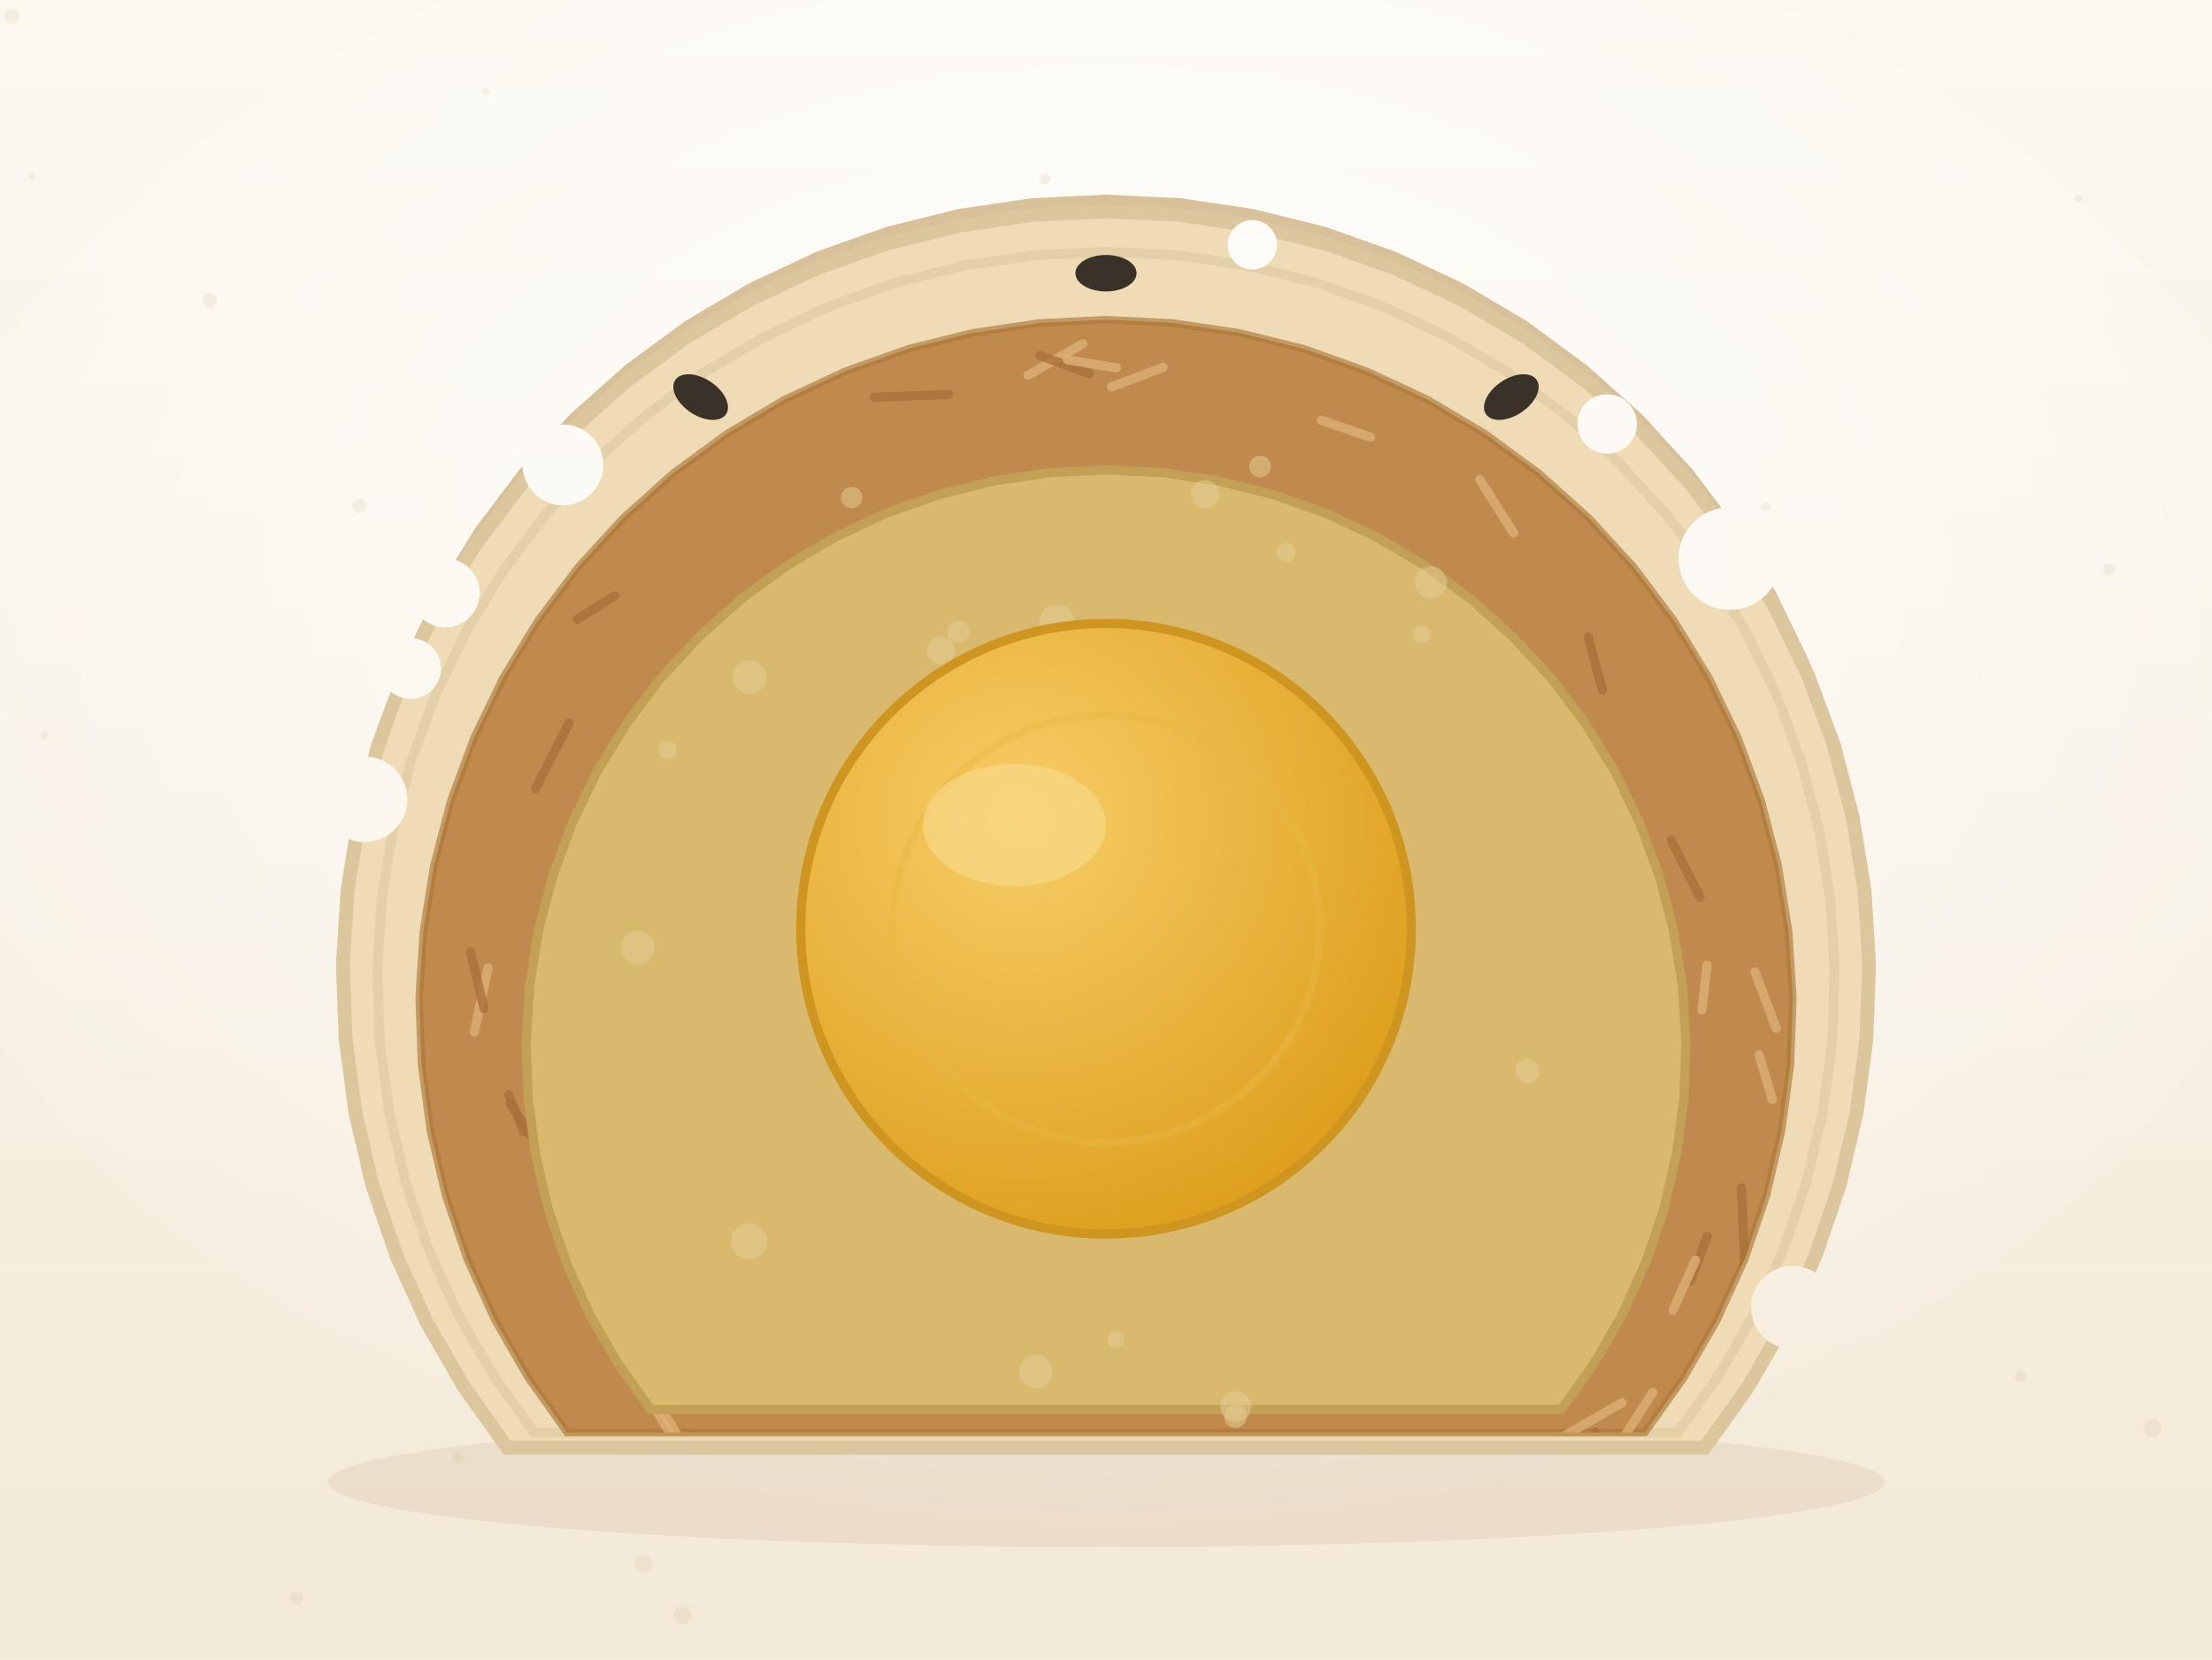
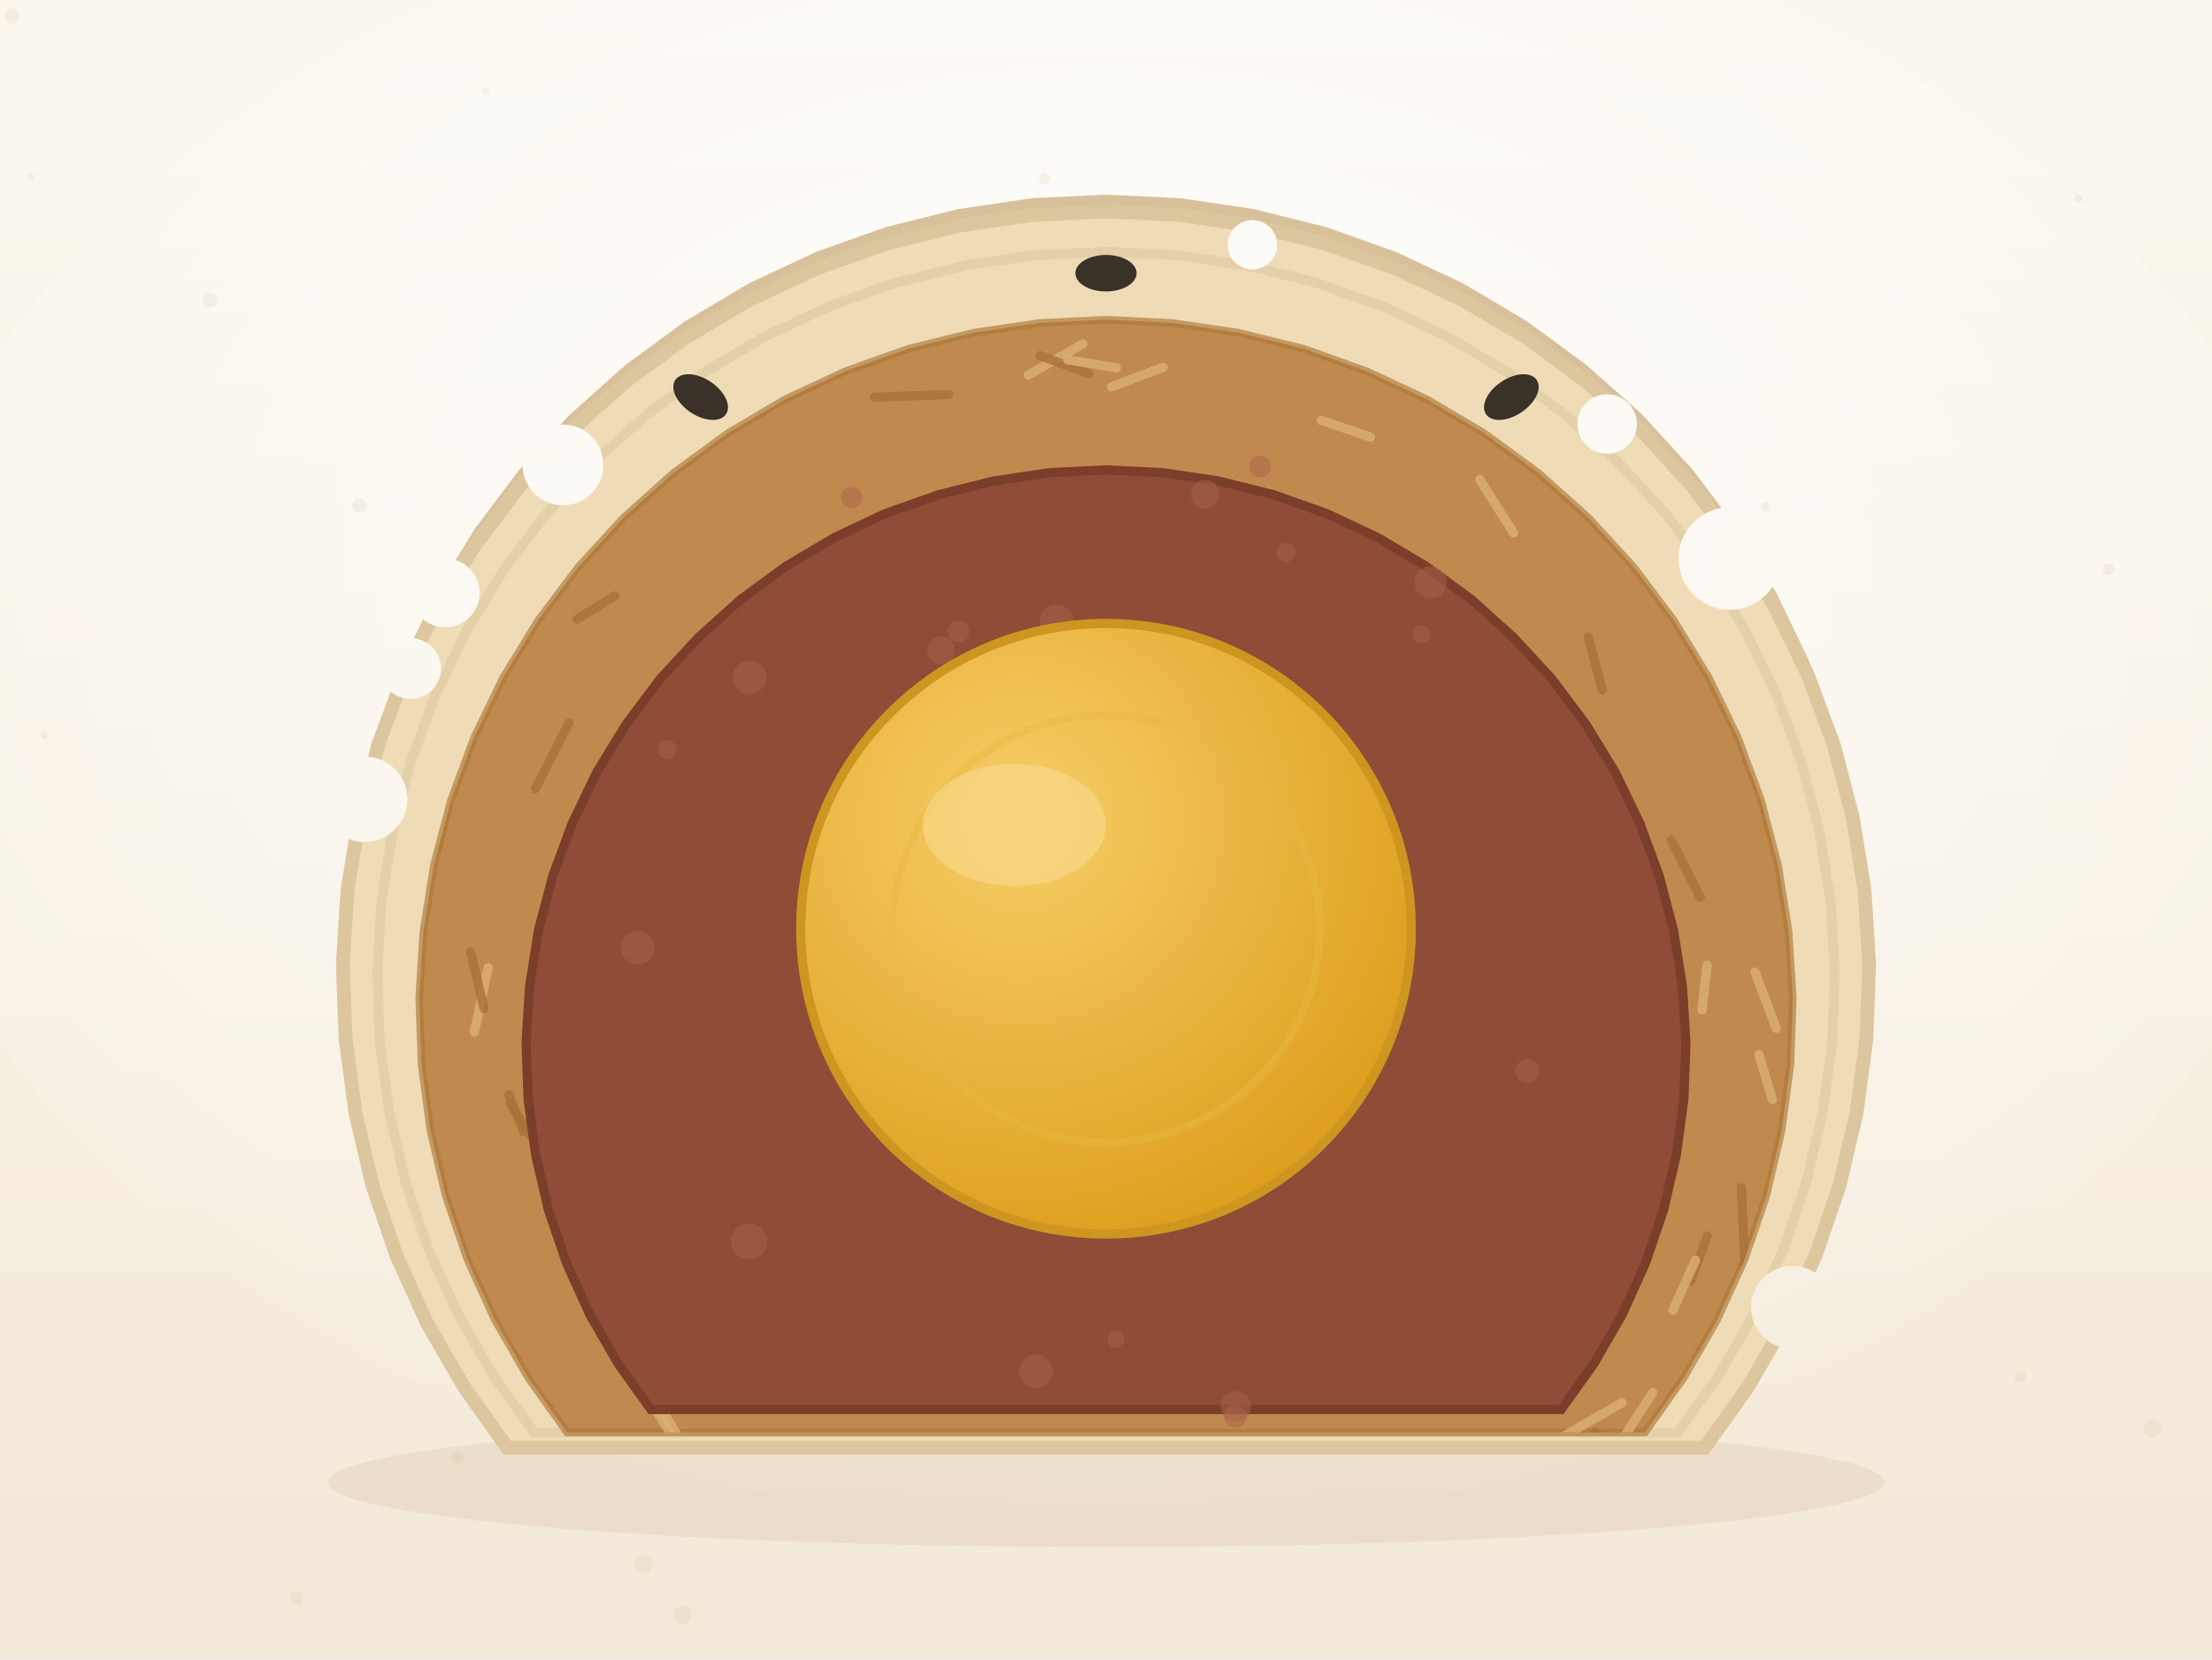
- <svg xmlns="http://www.w3.org/2000/svg" viewBox="0 0 1200 900" width="1200" height="900" role="img" aria-label="莲蓉酥">
+ <svg xmlns="http://www.w3.org/2000/svg" viewBox="0 0 1200 900" width="1200" height="900" role="img" aria-label="笑笑经典蛋黄酥">
  <defs>
    <linearGradient id="bg" x1="0" y1="0" x2="0" y2="1">
      <stop offset="0" stop-color="#FCF8F0" />
      <stop offset="1" stop-color="#F3E9D8" />
    </linearGradient>
    <radialGradient id="glow" cx="50%" cy="42%" r="62%">
      <stop offset="0" stop-color="#FFFFFF" stop-opacity="0.85" />
      <stop offset="1" stop-color="#FFFFFF" stop-opacity="0" />
    </radialGradient>
    <radialGradient id="yolk" cx="36%" cy="32%" r="72%">
      <stop offset="0" stop-color="#F7CE68" />
      <stop offset="1" stop-color="#DE9F1E" />
    </radialGradient>
    <radialGradient id="wash" cx="40%" cy="34%" r="70%">
      <stop offset="0" stop-color="#E9BE84" stop-opacity="0.95" />
      <stop offset="1" stop-color="#D9A75E" stop-opacity="0.75" />
    </radialGradient>
  </defs>
  <rect width="1200" height="900" fill="url(#bg)" />
  <ellipse cx="600" cy="378" rx="660" ry="450" fill="url(#glow)" />
  <circle cx="1127.4" cy="107.7" r="2.1" fill="#C9B48F" opacity="0.16" />
  <circle cx="349.2" cy="848.4" r="4.8" fill="#C9B48F" opacity="0.16" />
  <circle cx="501.6" cy="312" r="4.3" fill="#C9B48F" opacity="0.16" />
  <circle cx="884.6" cy="673.6" r="1.9" fill="#C9B48F" opacity="0.16" />
  <circle cx="798.2" cy="508" r="2.6" fill="#C9B48F" opacity="0.16" />
  <circle cx="742.2" cy="190.4" r="4.3" fill="#C9B48F" opacity="0.16" />
  <circle cx="16.9" cy="95.7" r="1.6" fill="#C9B48F" opacity="0.16" />
  <circle cx="322.1" cy="598.9" r="2.8" fill="#C9B48F" opacity="0.16" />
  <circle cx="957.8" cy="275" r="2.5" fill="#C9B48F" opacity="0.16" />
  <circle cx="24.2" cy="399" r="2.1" fill="#C9B48F" opacity="0.16" />
  <circle cx="421" cy="446" r="3" fill="#C9B48F" opacity="0.16" />
  <circle cx="248.4" cy="790.9" r="3.2" fill="#C9B48F" opacity="0.16" />
  <circle cx="6.4" cy="8.7" r="4.2" fill="#C9B48F" opacity="0.16" />
  <circle cx="195" cy="274.4" r="3.9" fill="#C9B48F" opacity="0.16" />
  <circle cx="114" cy="163" r="3.9" fill="#C9B48F" opacity="0.16" />
  <circle cx="263.7" cy="49.5" r="2" fill="#C9B48F" opacity="0.16" />
  <circle cx="1143.9" cy="309" r="3.1" fill="#C9B48F" opacity="0.16" />
  <circle cx="854.7" cy="416.4" r="1.9" fill="#C9B48F" opacity="0.16" />
  <circle cx="1096" cy="746.7" r="3.1" fill="#C9B48F" opacity="0.16" />
  <circle cx="1167.8" cy="774.9" r="4.8" fill="#C9B48F" opacity="0.16" />
  <circle cx="370.3" cy="876" r="4.9" fill="#C9B48F" opacity="0.16" />
  <circle cx="403.2" cy="525" r="5" fill="#C9B48F" opacity="0.16" />
  <circle cx="566.8" cy="97" r="3" fill="#C9B48F" opacity="0.16" />
  <circle cx="160.9" cy="866.8" r="3.7" fill="#C9B48F" opacity="0.16" />
  <circle cx="885.5" cy="509.6" r="1.7" fill="#C9B48F" opacity="0.16" />
  <circle cx="840.7" cy="300.3" r="1.9" fill="#C9B48F" opacity="0.16" />
  <g>
    <g>
      <defs>
        <mask id="nib-600-785-414" maskUnits="userSpaceOnUse" x="20.4" y="-84.1" width="1159.2" height="1159.2">
          <rect x="20.4" y="-84.1" width="1159.2" height="1159.2" fill="#fff" />
          <circle cx="241.5" cy="321.6" r="18.7" fill="#000" />
          <circle cx="679.4" cy="132.8" r="13.4" fill="#000" />
          <circle cx="972.4" cy="709.2" r="22.5" fill="#000" />
          <circle cx="222.7" cy="362.6" r="16.5" fill="#000" />
          <circle cx="305.4" cy="252.2" r="21.9" fill="#000" />
          <circle cx="938.4" cy="303" r="27.8" fill="#000" />
          <circle cx="197.8" cy="433.6" r="23.2" fill="#000" />
          <circle cx="871.9" cy="230" r="16.1" fill="#000" />
        </mask>
      </defs>
      <ellipse cx="600" cy="804" rx="422.3" ry="35.2" fill="#B79B73" opacity="0.16" />
      <g mask="url(#nib-600-785-414)">
        <path d="M 275.2 776.2 L 251.8 743.4 L 231.6 708.5 L 215 671.8 L 202 633.7 L 192.8 594.4 L 187.5 554.5 L 186 514.2 L 188.5 474 L 194.9 434.2 L 205.1 395.2 L 219.1 357.4 L 236.6 321.2 L 257.6 286.8 L 281.9 254.6 L 309.1 224.9 L 339.2 198.1 L 371.7 174.2 L 406.3 153.7 L 442.8 136.6 L 480.8 123.1 L 519.9 113.4 L 559.8 107.5 L 600 105.6 L 640.2 107.5 L 680.1 113.4 L 719.2 123.1 L 757.2 136.6 L 793.7 153.7 L 828.3 174.2 L 860.8 198.1 L 890.9 224.9 L 918.1 254.6 L 942.4 286.8 L 963.4 321.2 L 980.9 357.4 L 994.9 395.2 L 1005.1 434.2 L 1011.5 474 L 1014 514.2 L 1012.5 554.5 L 1007.2 594.4 L 998 633.7 L 985 671.8 L 968.4 708.5 L 948.2 743.4 L 924.8 776.2 Z" fill="#D8C09A" />
        <path d="M 275.2 785.3 L 251.8 752.5 L 231.6 717.6 L 215 680.9 L 202 642.8 L 192.8 603.5 L 187.5 563.6 L 186 523.3 L 188.5 483.1 L 194.9 443.3 L 205.1 404.4 L 219.1 366.5 L 236.6 330.3 L 257.6 295.9 L 281.9 263.7 L 309.1 234 L 339.2 207.2 L 371.7 183.3 L 406.3 162.8 L 442.8 145.7 L 480.8 132.2 L 519.9 122.5 L 559.8 116.6 L 600 114.7 L 640.2 116.6 L 680.1 122.5 L 719.2 132.2 L 757.2 145.7 L 793.7 162.8 L 828.3 183.3 L 860.8 207.2 L 890.9 234 L 918.1 263.7 L 942.4 295.9 L 963.4 330.3 L 980.9 366.5 L 994.9 404.4 L 1005.1 443.3 L 1011.5 483.1 L 1014 523.3 L 1012.5 563.6 L 1007.2 603.5 L 998 642.8 L 985 680.9 L 968.4 717.6 L 948.2 752.5 L 924.8 785.3 Z" fill="#EFDCB6" stroke="#DCC69E" stroke-width="7.5" />
        <path d="M 289.8 777.1 L 267.4 745.7 L 248.2 712.4 L 232.3 677.3 L 219.9 640.9 L 211.2 603.4 L 206 565.3 L 204.7 526.8 L 207 488.4 L 213.1 450.4 L 222.9 413.2 L 236.2 377.1 L 253 342.5 L 273 309.6 L 296.2 278.9 L 322.2 250.6 L 350.9 224.9 L 381.9 202.1 L 415 182.5 L 449.9 166.2 L 486.1 153.3 L 523.5 144 L 561.6 138.4 L 600 136.6 L 638.4 138.4 L 676.5 144 L 713.9 153.3 L 750.1 166.2 L 785 182.5 L 818.1 202.1 L 849.1 224.9 L 877.8 250.6 L 903.8 278.9 L 927 309.6 L 947 342.5 L 963.8 377.1 L 977.1 413.2 L 986.9 450.4 L 993 488.4 L 995.3 526.8 L 994 565.3 L 988.8 603.4 L 980.1 640.9 L 967.7 677.3 L 951.8 712.4 L 932.6 745.7 L 910.2 777.1 Z" fill="none" stroke="#E4D0A8" stroke-width="5.4" />
        <clipPath id="floss-600-785-414">
          <path d="M 307.7 777.1 L 286.6 747.5 L 268.5 716.1 L 253.5 683.1 L 241.8 648.8 L 233.5 613.4 L 228.7 577.5 L 227.4 541.3 L 229.7 505.1 L 235.4 469.3 L 244.6 434.2 L 257.2 400.1 L 273 367.5 L 291.9 336.6 L 313.7 307.6 L 338.2 280.9 L 365.2 256.7 L 394.5 235.2 L 425.7 216.7 L 458.5 201.4 L 492.7 189.2 L 527.9 180.5 L 563.8 175.2 L 600 173.4 L 636.2 175.2 L 672.1 180.5 L 707.3 189.2 L 741.5 201.4 L 774.3 216.7 L 805.5 235.2 L 834.8 256.7 L 861.8 280.9 L 886.3 307.6 L 908.1 336.6 L 927 367.5 L 942.8 400.1 L 955.4 434.2 L 964.6 469.3 L 970.3 505.1 L 972.6 541.3 L 971.3 577.5 L 966.5 613.4 L 958.2 648.8 L 946.5 683.1 L 931.5 716.1 L 913.4 747.5 L 892.3 777.1 Z" />
        </clipPath>
        <path d="M 307.7 777.1 L 286.6 747.5 L 268.5 716.1 L 253.5 683.1 L 241.8 648.8 L 233.5 613.4 L 228.7 577.5 L 227.4 541.3 L 229.7 505.1 L 235.4 469.3 L 244.6 434.2 L 257.2 400.1 L 273 367.5 L 291.9 336.6 L 313.7 307.6 L 338.2 280.9 L 365.2 256.7 L 394.5 235.2 L 425.7 216.7 L 458.5 201.4 L 492.7 189.2 L 527.9 180.5 L 563.8 175.2 L 600 173.4 L 636.2 175.2 L 672.1 180.5 L 707.3 189.2 L 741.5 201.4 L 774.3 216.7 L 805.5 235.2 L 834.8 256.7 L 861.8 280.9 L 886.3 307.6 L 908.1 336.6 L 927 367.5 L 942.8 400.1 L 955.4 434.2 L 964.6 469.3 L 970.3 505.1 L 972.6 541.3 L 971.3 577.5 L 966.5 613.4 L 958.2 648.8 L 946.5 683.1 L 931.5 716.1 L 913.4 747.5 L 892.3 777.1 Z" fill="#C08A4E" />
        <path d="M 307.7 777.1 L 286.6 747.5 L 268.5 716.1 L 253.5 683.1 L 241.8 648.8 L 233.5 613.4 L 228.7 577.5 L 227.4 541.3 L 229.7 505.1 L 235.4 469.3 L 244.6 434.2 L 257.2 400.1 L 273 367.5 L 291.9 336.6 L 313.7 307.6 L 338.2 280.9 L 365.2 256.7 L 394.5 235.2 L 425.7 216.7 L 458.5 201.4 L 492.7 189.2 L 527.9 180.5 L 563.8 175.2 L 600 173.4 L 636.2 175.2 L 672.1 180.5 L 707.3 189.2 L 741.5 201.4 L 774.3 216.7 L 805.5 235.2 L 834.8 256.7 L 861.8 280.9 L 886.3 307.6 L 908.1 336.6 L 927 367.5 L 942.8 400.1 L 955.4 434.2 L 964.6 469.3 L 970.3 505.1 L 972.6 541.3 L 971.3 577.5 L 966.5 613.4 L 958.2 648.8 L 946.5 683.1 L 931.5 716.1 L 913.4 747.5 L 892.3 777.1 Z" fill="none" stroke="#AC7638" stroke-width="4.1" opacity="0.65" />
        <g clip-path="url(#floss-600-785-414)">
          <line x1="290.5" y1="427.8" x2="308.7" y2="392.2" stroke="#A9713A" stroke-width="5" stroke-linecap="round" opacity="0.8" />
          <line x1="474.3" y1="215.5" x2="514.7" y2="214" stroke="#A9713A" stroke-width="5" stroke-linecap="round" opacity="0.8" />
          <line x1="802.8" y1="260.2" x2="821.1" y2="289.1" stroke="#DDAF74" stroke-width="5" stroke-linecap="round" opacity="0.8" />
          <line x1="446.6" y1="861.8" x2="416.2" y2="835.8" stroke="#A9713A" stroke-width="5" stroke-linecap="round" opacity="0.8" />
          <line x1="796.1" y1="850.9" x2="765.5" y2="870.9" stroke="#DDAF74" stroke-width="5" stroke-linecap="round" opacity="0.8" />
          <line x1="605.5" y1="898.2" x2="567.2" y2="911.1" stroke="#DDAF74" stroke-width="5" stroke-linecap="round" opacity="0.8" />
          <line x1="865.7" y1="776.8" x2="853.7" y2="800" stroke="#A9713A" stroke-width="5" stroke-linecap="round" opacity="0.8" />
          <line x1="416.2" y1="818.2" x2="392.7" y2="790.9" stroke="#DDAF74" stroke-width="5" stroke-linecap="round" opacity="0.8" />
          <line x1="557.8" y1="203.5" x2="587.4" y2="186.5" stroke="#DDAF74" stroke-width="5" stroke-linecap="round" opacity="0.8" />
          <line x1="954.2" y1="572.1" x2="961.5" y2="596.5" stroke="#DDAF74" stroke-width="5" stroke-linecap="round" opacity="0.8" />
          <line x1="432.9" y1="837.3" x2="405.3" y2="806.9" stroke="#A9713A" stroke-width="5" stroke-linecap="round" opacity="0.8" />
          <line x1="367.3" y1="783.2" x2="344.8" y2="747.3" stroke="#DDAF74" stroke-width="5" stroke-linecap="round" opacity="0.8" />
          <line x1="896.6" y1="755.4" x2="875" y2="788.8" stroke="#DDAF74" stroke-width="5" stroke-linecap="round" opacity="0.8" />
          <line x1="681.3" y1="875.7" x2="652.7" y2="877.3" stroke="#DDAF74" stroke-width="5" stroke-linecap="round" opacity="0.8" />
          <line x1="563.8" y1="877.9" x2="521.7" y2="880.7" stroke="#DDAF74" stroke-width="5" stroke-linecap="round" opacity="0.8" />
          <line x1="284" y1="613.9" x2="276" y2="593.8" stroke="#A9713A" stroke-width="5" stroke-linecap="round" opacity="0.8" />
          <line x1="926.2" y1="670.5" x2="917.2" y2="694.8" stroke="#A9713A" stroke-width="5" stroke-linecap="round" opacity="0.8" />
          <line x1="257.3" y1="559.9" x2="264.8" y2="525" stroke="#DDAF74" stroke-width="5" stroke-linecap="round" opacity="0.8" />
          <line x1="726.2" y1="866.7" x2="703.5" y2="868.3" stroke="#A9713A" stroke-width="5" stroke-linecap="round" opacity="0.8" />
          <line x1="906.7" y1="455.8" x2="922.4" y2="486.9" stroke="#A9713A" stroke-width="5" stroke-linecap="round" opacity="0.8" />
          <line x1="819.6" y1="794.5" x2="804.6" y2="814.6" stroke="#A9713A" stroke-width="5" stroke-linecap="round" opacity="0.8" />
          <line x1="402.6" y1="795.1" x2="383" y2="789.4" stroke="#DDAF74" stroke-width="5" stroke-linecap="round" opacity="0.8" />
          <line x1="952.1" y1="527.3" x2="963.6" y2="557.8" stroke="#DDAF74" stroke-width="5" stroke-linecap="round" opacity="0.8" />
          <line x1="560.4" y1="878.3" x2="527.6" y2="860.9" stroke="#A9713A" stroke-width="5" stroke-linecap="round" opacity="0.8" />
          <line x1="944.7" y1="644.3" x2="946.5" y2="685.7" stroke="#A9713A" stroke-width="5" stroke-linecap="round" opacity="0.8" />
          <line x1="601.4" y1="904.8" x2="580.8" y2="911" stroke="#A9713A" stroke-width="5" stroke-linecap="round" opacity="0.8" />
          <line x1="926.1" y1="523.6" x2="923.3" y2="547.8" stroke="#DDAF74" stroke-width="5" stroke-linecap="round" opacity="0.8" />
          <line x1="417.5" y1="816.4" x2="380.1" y2="808.3" stroke="#DDAF74" stroke-width="5" stroke-linecap="round" opacity="0.8" />
          <line x1="716.8" y1="228" x2="743.5" y2="237.1" stroke="#DDAF74" stroke-width="5" stroke-linecap="round" opacity="0.8" />
          <line x1="375.3" y1="791.5" x2="355.4" y2="758.6" stroke="#DDAF74" stroke-width="5" stroke-linecap="round" opacity="0.8" />
          <line x1="427" y1="830.7" x2="405.8" y2="799.4" stroke="#DDAF74" stroke-width="5" stroke-linecap="round" opacity="0.8" />
          <line x1="603" y1="209.9" x2="631" y2="199.2" stroke="#DDAF74" stroke-width="5" stroke-linecap="round" opacity="0.8" />
          <line x1="262.6" y1="547.2" x2="255.3" y2="516.4" stroke="#A9713A" stroke-width="5" stroke-linecap="round" opacity="0.8" />
          <line x1="879.9" y1="760.9" x2="843.5" y2="781.9" stroke="#DDAF74" stroke-width="5" stroke-linecap="round" opacity="0.8" />
          <line x1="760.7" y1="823.5" x2="742.1" y2="845.6" stroke="#A9713A" stroke-width="5" stroke-linecap="round" opacity="0.8" />
          <line x1="293.6" y1="624.6" x2="276.6" y2="598.6" stroke="#A9713A" stroke-width="5" stroke-linecap="round" opacity="0.8" />
          <line x1="564.2" y1="192.9" x2="590.8" y2="202.7" stroke="#A9713A" stroke-width="5" stroke-linecap="round" opacity="0.8" />
          <line x1="827.1" y1="804.5" x2="804.6" y2="819.8" stroke="#A9713A" stroke-width="5" stroke-linecap="round" opacity="0.8" />
          <line x1="414.3" y1="864.4" x2="381.9" y2="843.1" stroke="#DDAF74" stroke-width="5" stroke-linecap="round" opacity="0.8" />
          <line x1="489.3" y1="865.9" x2="466" y2="862" stroke="#DDAF74" stroke-width="5" stroke-linecap="round" opacity="0.8" />
          <line x1="579.2" y1="195.2" x2="605.6" y2="199.5" stroke="#DDAF74" stroke-width="5" stroke-linecap="round" opacity="0.8" />
          <line x1="689.8" y1="876.2" x2="658.5" y2="882.5" stroke="#DDAF74" stroke-width="5" stroke-linecap="round" opacity="0.8" />
          <line x1="861.6" y1="345.6" x2="869.3" y2="374.3" stroke="#A9713A" stroke-width="5" stroke-linecap="round" opacity="0.8" />
          <line x1="919.8" y1="683.6" x2="907.6" y2="710.7" stroke="#DDAF74" stroke-width="5" stroke-linecap="round" opacity="0.8" />
          <line x1="780.1" y1="831.3" x2="752.7" y2="856.7" stroke="#A9713A" stroke-width="5" stroke-linecap="round" opacity="0.8" />
          <line x1="313.1" y1="335.9" x2="333.6" y2="323.2" stroke="#A9713A" stroke-width="5" stroke-linecap="round" opacity="0.8" />
        </g>
-         <path d="M 353.1 764.6 L 335.3 739.7 L 320 713.2 L 307.4 685.3 L 297.5 656.3 L 290.6 626.5 L 286.5 596.1 L 285.4 565.5 L 287.3 535 L 292.1 504.7 L 299.9 475.1 L 310.5 446.4 L 323.8 418.8 L 339.8 392.7 L 358.2 368.2 L 379 345.7 L 401.8 325.2 L 426.5 307.1 L 452.8 291.5 L 480.5 278.5 L 509.4 268.3 L 539.1 260.9 L 569.4 256.4 L 600 254.9 L 630.6 256.4 L 660.9 260.9 L 690.6 268.3 L 719.5 278.5 L 747.2 291.5 L 773.5 307.1 L 798.2 325.2 L 821 345.7 L 841.8 368.2 L 860.2 392.7 L 876.2 418.8 L 889.5 446.4 L 900.1 475.1 L 907.9 504.7 L 912.7 535 L 914.6 565.5 L 913.5 596.1 L 909.4 626.5 L 902.5 656.3 L 892.6 685.3 L 880 713.2 L 864.7 739.7 L 846.9 764.6 Z" fill="#D9B96E" stroke="#C2A055" stroke-width="5" />
-         <circle cx="771.1" cy="344.1" r="4.9" fill="#E6CE96" opacity="0.5" />
-         <circle cx="670.4" cy="763" r="8.3" fill="#E6CE96" opacity="0.5" />
-         <circle cx="828.6" cy="581" r="6.5" fill="#E6CE96" opacity="0.5" />
-         <circle cx="653.8" cy="268.2" r="7.8" fill="#E6CE96" opacity="0.5" />
-         <circle cx="776.2" cy="315.9" r="8.7" fill="#E6CE96" opacity="0.5" />
-         <circle cx="520" cy="342.6" r="5.9" fill="#E6CE96" opacity="0.5" />
-         <circle cx="510.5" cy="352.8" r="7.6" fill="#E6CE96" opacity="0.5" />
-         <circle cx="605.3" cy="726.5" r="4.6" fill="#E6CE96" opacity="0.5" />
-         <circle cx="697.7" cy="299.6" r="5.2" fill="#E6CE96" opacity="0.5" />
-         <circle cx="683.6" cy="253.1" r="5.9" fill="#E6CE96" opacity="0.5" />
-         <circle cx="406.6" cy="367.4" r="9.1" fill="#E6CE96" opacity="0.5" />
-         <circle cx="462" cy="269.9" r="5.8" fill="#E6CE96" opacity="0.5" />
-         <circle cx="406.4" cy="673.4" r="9.8" fill="#E6CE96" opacity="0.5" />
-         <circle cx="670.2" cy="768.4" r="6.2" fill="#E6CE96" opacity="0.5" />
-         <circle cx="345.9" cy="514.1" r="9.1" fill="#E6CE96" opacity="0.5" />
-         <circle cx="573.3" cy="337.2" r="9.3" fill="#E6CE96" opacity="0.5" />
-         <circle cx="562" cy="743.9" r="9.1" fill="#E6CE96" opacity="0.5" />
-         <circle cx="362" cy="406.7" r="5.1" fill="#E6CE96" opacity="0.5" />
+         <path d="M 353.1 764.6 L 335.3 739.7 L 320 713.2 L 307.4 685.3 L 297.5 656.3 L 290.6 626.5 L 286.5 596.1 L 285.4 565.5 L 287.3 535 L 292.1 504.7 L 299.9 475.1 L 310.5 446.4 L 323.8 418.8 L 339.8 392.7 L 358.2 368.2 L 379 345.7 L 401.8 325.2 L 426.5 307.1 L 452.8 291.5 L 480.5 278.5 L 509.4 268.3 L 539.1 260.9 L 569.4 256.4 L 600 254.9 L 630.6 256.4 L 660.9 260.9 L 690.6 268.3 L 719.5 278.5 L 747.2 291.5 L 773.5 307.1 L 798.2 325.2 L 821 345.7 L 841.8 368.2 L 860.2 392.7 L 876.2 418.8 L 889.5 446.4 L 900.1 475.1 L 907.9 504.7 L 912.7 535 L 914.6 565.5 L 913.5 596.1 L 909.4 626.5 L 902.5 656.3 L 892.6 685.3 L 880 713.2 L 864.7 739.7 L 846.9 764.6 Z" fill="#8F4C36" stroke="#7A3E2B" stroke-width="5" />
+         <circle cx="771.1" cy="344.1" r="4.9" fill="#A8634A" opacity="0.5" />
+         <circle cx="670.4" cy="763" r="8.3" fill="#A8634A" opacity="0.5" />
+         <circle cx="828.6" cy="581" r="6.5" fill="#A8634A" opacity="0.5" />
+         <circle cx="653.8" cy="268.2" r="7.8" fill="#A8634A" opacity="0.5" />
+         <circle cx="776.2" cy="315.9" r="8.7" fill="#A8634A" opacity="0.5" />
+         <circle cx="520" cy="342.6" r="5.9" fill="#A8634A" opacity="0.5" />
+         <circle cx="510.5" cy="352.8" r="7.6" fill="#A8634A" opacity="0.5" />
+         <circle cx="605.3" cy="726.5" r="4.6" fill="#A8634A" opacity="0.5" />
+         <circle cx="697.7" cy="299.6" r="5.2" fill="#A8634A" opacity="0.5" />
+         <circle cx="683.6" cy="253.1" r="5.9" fill="#A8634A" opacity="0.5" />
+         <circle cx="406.6" cy="367.4" r="9.1" fill="#A8634A" opacity="0.5" />
+         <circle cx="462" cy="269.9" r="5.8" fill="#A8634A" opacity="0.5" />
+         <circle cx="406.4" cy="673.4" r="9.8" fill="#A8634A" opacity="0.5" />
+         <circle cx="670.2" cy="768.4" r="6.2" fill="#A8634A" opacity="0.5" />
+         <circle cx="345.9" cy="514.1" r="9.1" fill="#A8634A" opacity="0.5" />
+         <circle cx="573.3" cy="337.2" r="9.3" fill="#A8634A" opacity="0.5" />
+         <circle cx="562" cy="743.9" r="9.1" fill="#A8634A" opacity="0.5" />
+         <circle cx="362" cy="406.7" r="5.1" fill="#A8634A" opacity="0.5" />
        <circle cx="600" cy="503.8" r="165.6" fill="url(#yolk)" stroke="#CE9520" stroke-width="5" />
        <circle cx="600" cy="503.8" r="115.9" fill="none" stroke="#E7B843" stroke-width="4.1" opacity="0.45" />
        <ellipse cx="550.3" cy="447.5" rx="49.7" ry="33.1" fill="#F8DA8E" opacity="0.6" />
        <ellipse cx="819.9" cy="215.4" rx="16.6" ry="9.9" transform="rotate(-34 819.9 215.4)" fill="#3A3128" />
        <ellipse cx="600" cy="148.2" rx="16.6" ry="9.9" transform="rotate(0 600 148.2)" fill="#3A3128" />
        <ellipse cx="380.1" cy="215.4" rx="16.6" ry="9.9" transform="rotate(34 380.1 215.4)" fill="#3A3128" />
      </g>
    </g>
  </g>
</svg>
